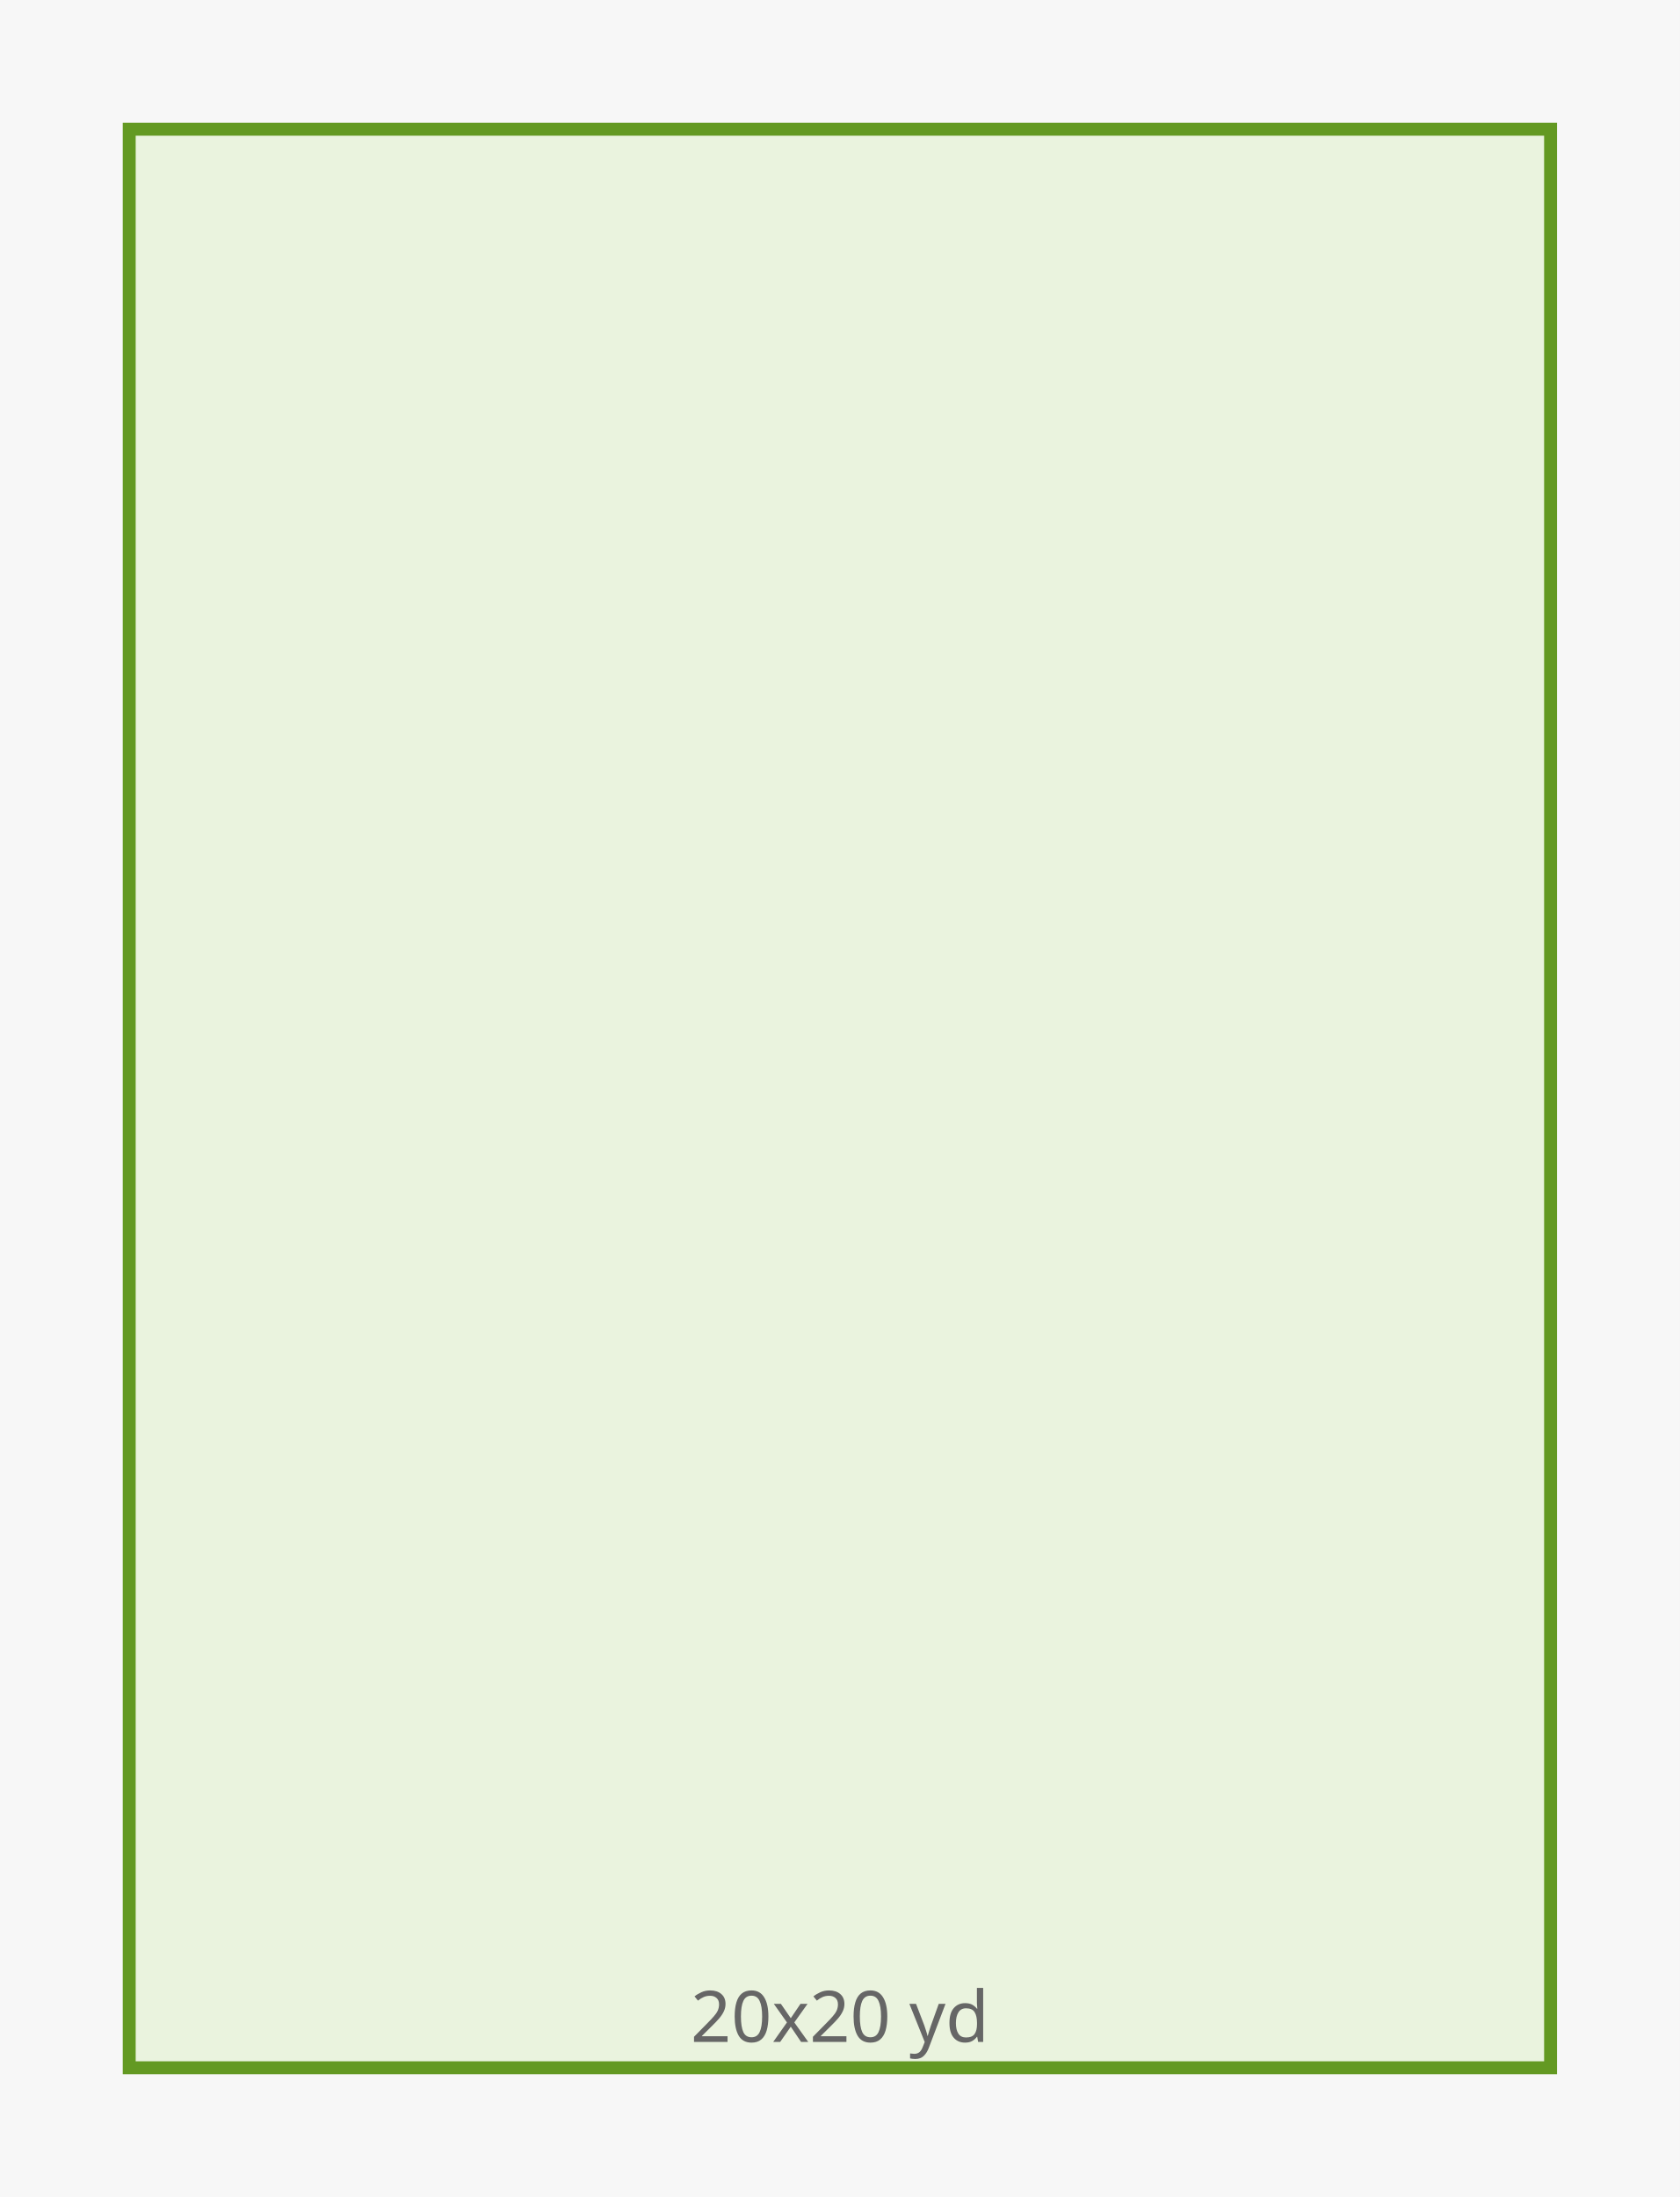
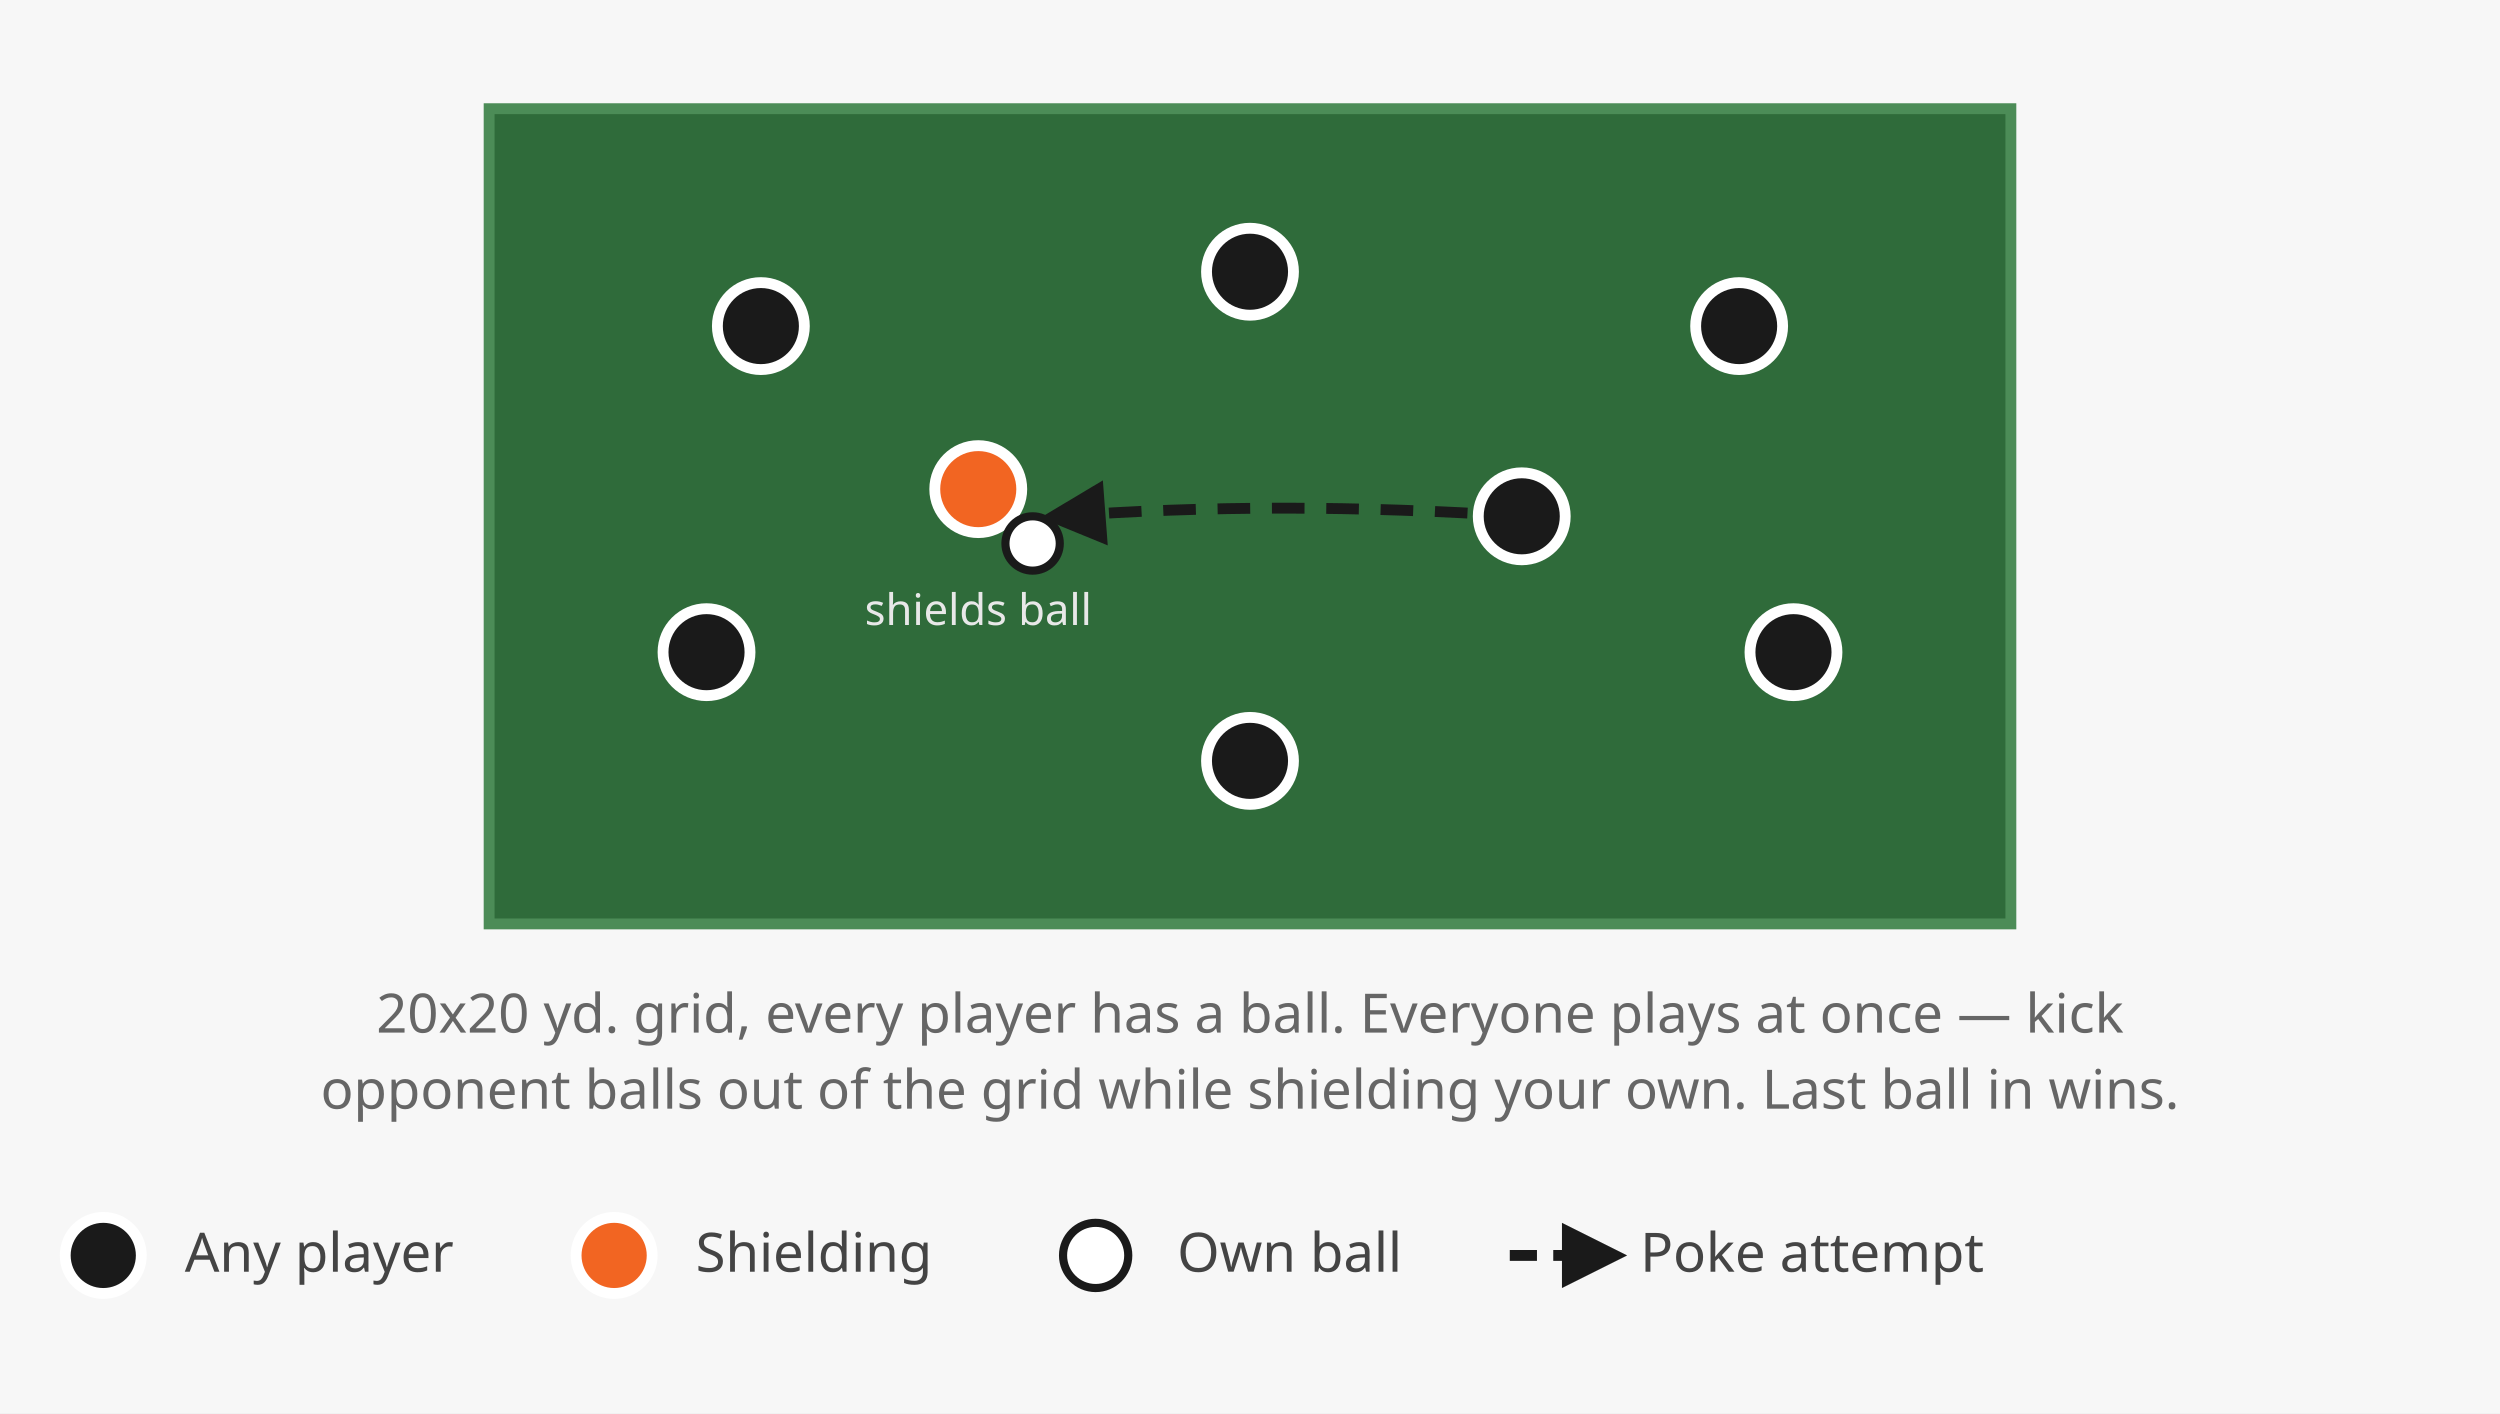
- <svg xmlns="http://www.w3.org/2000/svg" viewBox="0 0 260 340" role="img">
-   <rect width="260" height="340" fill="#F7F7F7" />
-   <rect x="20" y="20" width="220" height="300" fill="#EAF3DE" stroke="#639922" stroke-width="2" />
-   <text x="130.0" y="316" text-anchor="middle" font-size="11" fill="#666" font-family="sans-serif">20x20 yd</text>
+ <svg xmlns="http://www.w3.org/2000/svg" viewBox="0 0 460 260" role="img">
+   <rect width="460" height="260" fill="#F7F7F7" />
+   <defs>
+     <marker id="darr" viewBox="0 0 10 10" refX="7" refY="5" markerWidth="6" markerHeight="6" orient="auto">
+       <path d="M0,0 L10,5 L0,10 Z" fill="#1A1A1A" />
+     </marker>
+     <marker id="darrw" viewBox="0 0 10 10" refX="7" refY="5" markerWidth="6" markerHeight="6" orient="auto">
+       <path d="M0,0 L10,5 L0,10 Z" fill="#FFFFFF" />
+     </marker>
+     <marker id="sarr" viewBox="0 0 10 10" refX="7" refY="5" markerWidth="6" markerHeight="6" orient="auto">
+       <path d="M0,0 L10,5 L0,10 Z" fill="#F26522" />
+     </marker>
+   </defs>
+   <rect x="90" y="20" width="280" height="150" fill="#2F6B3A" stroke="#4C8C57" stroke-width="2" />
+   <circle cx="140" cy="60" r="8" fill="#1A1A1A" stroke="#FFFFFF" stroke-width="2" />
+   <text x="140" y="64" text-anchor="middle" font-size="10" font-weight="700" fill="#FFFFFF" font-family="sans-serif" />
+   <circle cx="230" cy="50" r="8" fill="#1A1A1A" stroke="#FFFFFF" stroke-width="2" />
+   <text x="230" y="54" text-anchor="middle" font-size="10" font-weight="700" fill="#FFFFFF" font-family="sans-serif" />
+   <circle cx="320" cy="60" r="8" fill="#1A1A1A" stroke="#FFFFFF" stroke-width="2" />
+   <text x="320" y="64" text-anchor="middle" font-size="10" font-weight="700" fill="#FFFFFF" font-family="sans-serif" />
+   <circle cx="130" cy="120" r="8" fill="#1A1A1A" stroke="#FFFFFF" stroke-width="2" />
+   <text x="130" y="124" text-anchor="middle" font-size="10" font-weight="700" fill="#FFFFFF" font-family="sans-serif" />
+   <circle cx="230" cy="140" r="8" fill="#1A1A1A" stroke="#FFFFFF" stroke-width="2" />
+   <text x="230" y="144" text-anchor="middle" font-size="10" font-weight="700" fill="#FFFFFF" font-family="sans-serif" />
+   <circle cx="330" cy="120" r="8" fill="#1A1A1A" stroke="#FFFFFF" stroke-width="2" />
+   <text x="330" y="124" text-anchor="middle" font-size="10" font-weight="700" fill="#FFFFFF" font-family="sans-serif" />
+   <circle cx="180" cy="90" r="8" fill="#F26522" stroke="#FFFFFF" stroke-width="2" />
+   <text x="180" y="94" text-anchor="middle" font-size="10" font-weight="700" fill="#FFFFFF" font-family="sans-serif" />
+   <circle cx="280" cy="95" r="8" fill="#1A1A1A" stroke="#FFFFFF" stroke-width="2" />
+   <text x="280" y="99" text-anchor="middle" font-size="10" font-weight="700" fill="#FFFFFF" font-family="sans-serif" />
+   <circle cx="190" cy="100" r="5" fill="#FFFFFF" stroke="#1A1A1A" stroke-width="1.5" />
+   <path d="M280,95 Q235,92 195,95" fill="none" stroke="#1A1A1A" stroke-width="2" stroke-dasharray="6 4" marker-end="url(#darr)" />
+   <text x="180" y="115" text-anchor="middle" font-size="8" fill="#e8e8e8" font-family="sans-serif">shields ball</text>
+   <text x="230" y="190" text-anchor="middle" font-size="10" fill="#666" font-family="sans-serif">20x20 yd. grid, every player has a ball. Everyone plays at once — kick</text>
+   <text x="230" y="204" text-anchor="middle" font-size="10" fill="#666" font-family="sans-serif">opponent balls out of the grid while shielding your own. Last ball in wins.</text>
+   <g font-family="sans-serif" font-size="10" fill="#444">
+     <circle cx="19" cy="231" r="7" fill="#1A1A1A" stroke="#FFFFFF" stroke-width="2" />
+     <text x="34" y="234">Any player</text>
+     <circle cx="113" cy="231" r="7" fill="#F26522" stroke="#FFFFFF" stroke-width="2" />
+     <text x="128" y="234">Shielding</text>
+     <circle cx="201.6" cy="231" r="6" fill="#FFFFFF" stroke="#1A1A1A" stroke-width="1.5" />
+     <text x="216.6" y="234">Own ball</text>
+     <line x1="277.8" y1="231" x2="295.8" y2="231" stroke="#1A1A1A" stroke-width="2" stroke-dasharray="5 3" marker-end="url(#darr)" />
+     <text x="301.8" y="234">Poke attempt</text>
+   </g>
</svg>
